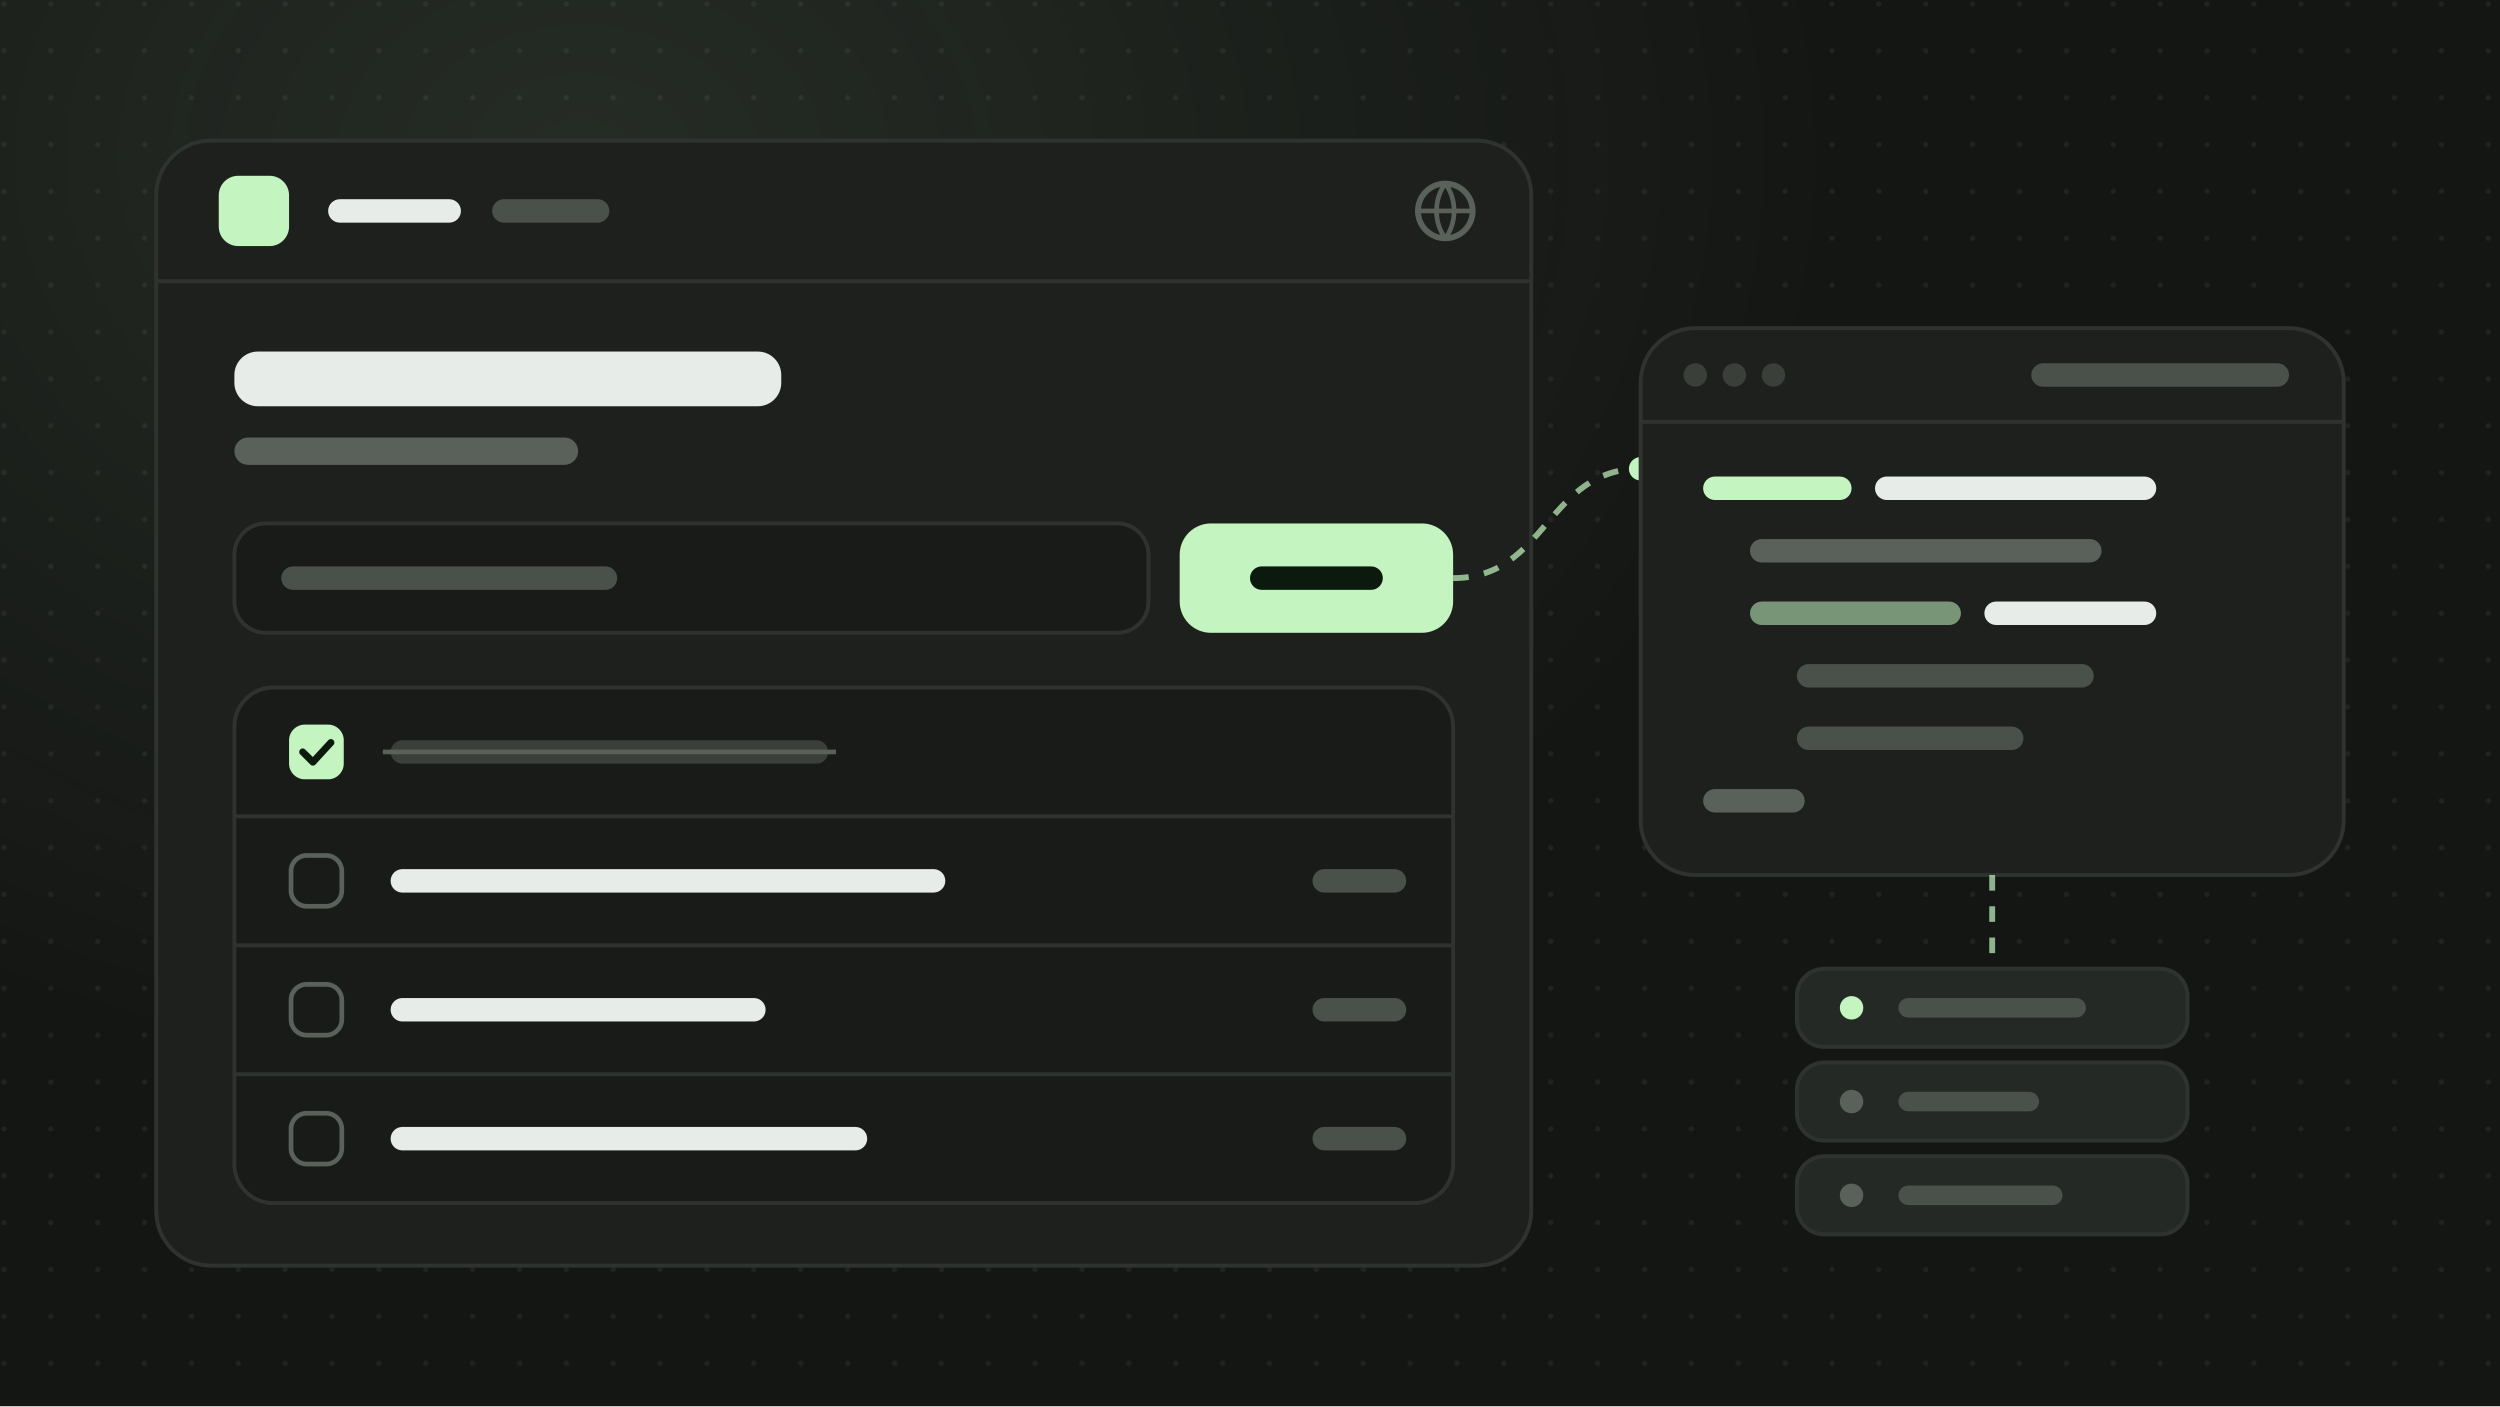
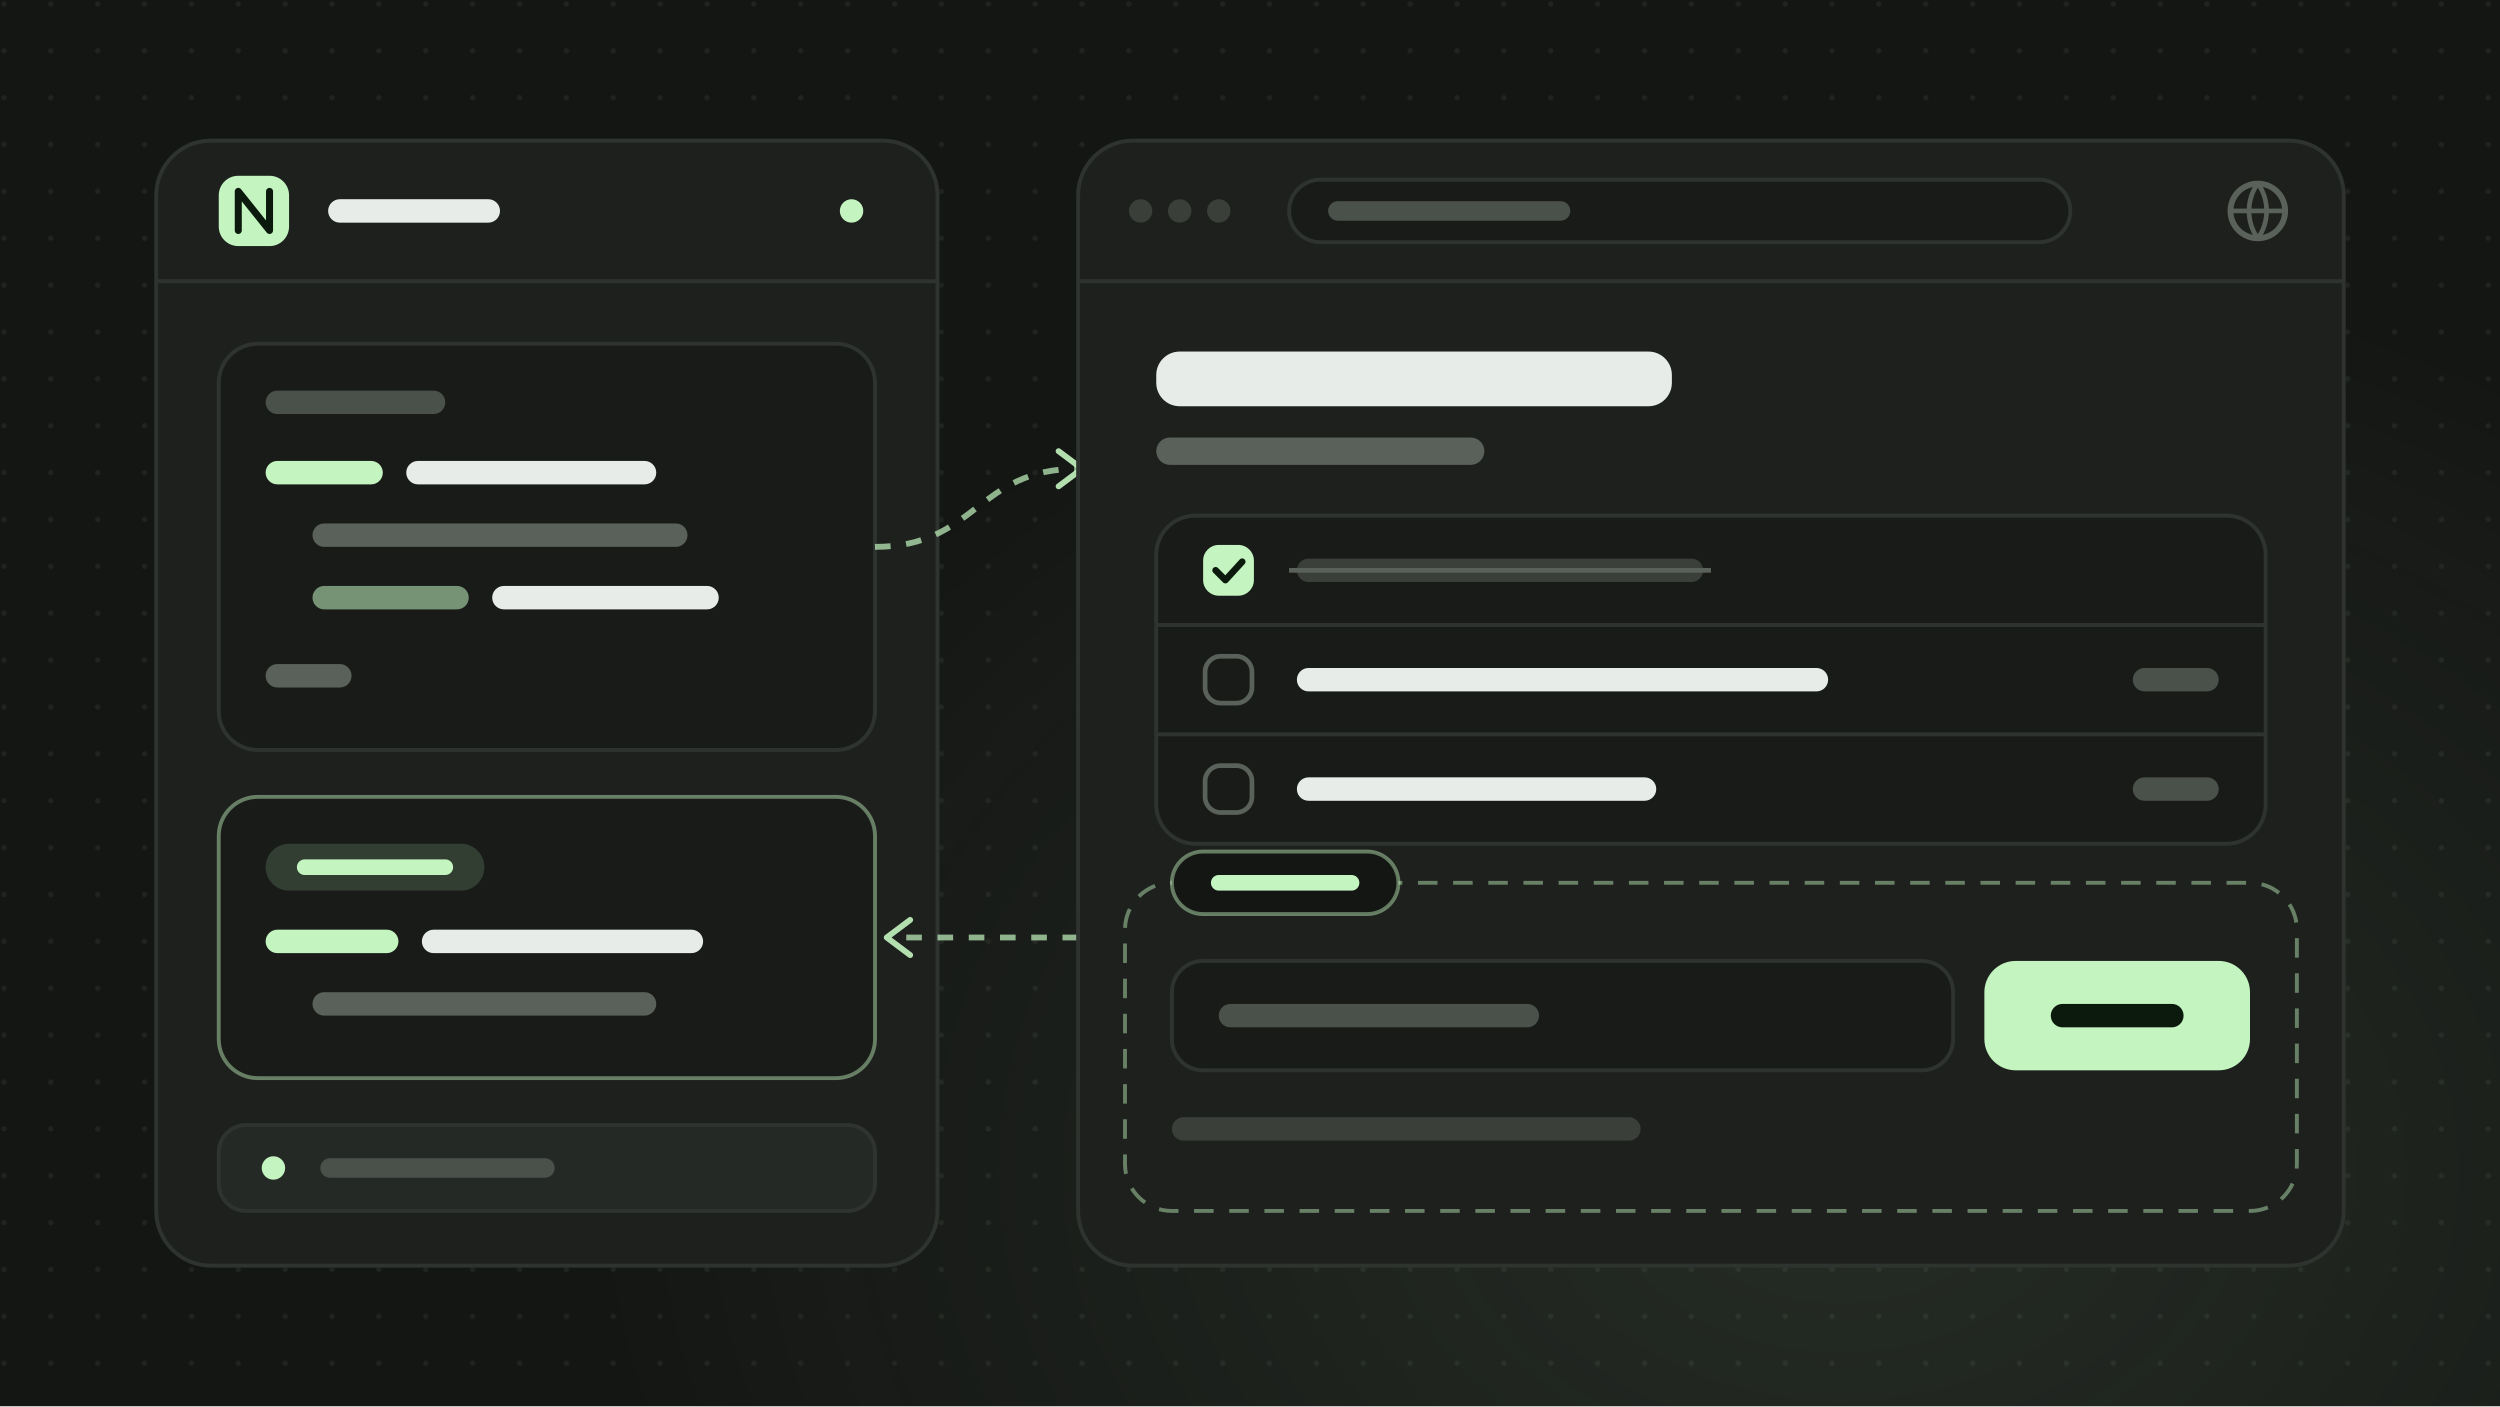
<svg xmlns="http://www.w3.org/2000/svg" viewBox="0 0 640 360" fill="none">
  <defs>
-     <radialGradient id="glow" cx="0" cy="0" r="1" gradientUnits="userSpaceOnUse" gradientTransform="translate(150 40) scale(320 240)">
+     <radialGradient id="glow" cx="0" cy="0" r="1" gradientUnits="userSpaceOnUse" gradientTransform="translate(470 300) scale(320 240)">
      <stop stop-color="#c4f5c0" stop-opacity=".10" />
      <stop offset="1" stop-color="#c4f5c0" stop-opacity="0" />
    </radialGradient>
    <pattern id="dots" width="12" height="12" patternUnits="userSpaceOnUse">
      <circle cx="1" cy="1" r=".7" fill="#e8ece8" fill-opacity=".06" />
    </pattern>
  </defs>
  <rect width="640" height="360" fill="#141614" />
  <rect width="640" height="360" fill="url(#dots)" />
  <rect width="640" height="360" fill="url(#glow)" />
-   <rect x="40" y="36" width="352" height="288" rx="14" fill="#1d201d" stroke="#2f332f" />
-   <line x1="40" y1="72" x2="392" y2="72" stroke="#2f332f" />
+   <rect x="40" y="36" width="200" height="288" rx="14" fill="#1d201d" stroke="#2f332f" />
+   <line x1="40" y1="72" x2="240" y2="72" stroke="#2f332f" />
  <rect x="56" y="45" width="18" height="18" rx="5" fill="#c4f5c0" />
-   <rect x="84" y="51" width="34" height="6" rx="3" fill="#e8ece8" />
-   <rect x="126" y="51" width="30" height="6" rx="3" fill="#4a504a" />
-   <circle cx="370" cy="54" r="7" stroke="#5a615a" stroke-width="1.5" />
-   <path d="M363 54h14M370 47c-3 4-3 10 0 14M370 47c3 4 3 10 0 14" stroke="#5a615a" stroke-width="1.2" />
-   <rect x="60" y="90" width="140" height="14" rx="6" fill="#e8ece8" />
-   <rect x="60" y="112" width="88" height="7" rx="3.5" fill="#5a615a" />
-   <rect x="60" y="134" width="234" height="28" rx="8" fill="#181b18" stroke="#2f332f" />
-   <rect x="72" y="145" width="86" height="6" rx="3" fill="#4a504a" />
-   <rect x="302" y="134" width="70" height="28" rx="8" fill="#c4f5c0" />
-   <rect x="320" y="145" width="34" height="6" rx="3" fill="#0b1a0c" />
-   <rect x="60" y="176" width="312" height="132" rx="10" fill="#181b18" stroke="#2f332f" />
-   <line x1="60" y1="209" x2="372" y2="209" stroke="#2f332f" />
-   <line x1="60" y1="242" x2="372" y2="242" stroke="#2f332f" />
-   <line x1="60" y1="275" x2="372" y2="275" stroke="#2f332f" />
-   <rect x="74" y="185.5" width="14" height="14" rx="4" fill="#c4f5c0" />
-   <path d="M77.5 192.5l2.6 2.6 4.6-5" stroke="#0b1a0c" stroke-width="1.8" stroke-linecap="round" stroke-linejoin="round" />
-   <rect x="100" y="189.5" width="112" height="6" rx="3" fill="#3a3f3a" />
-   <line x1="98" y1="192.5" x2="214" y2="192.5" stroke="#5a615a" stroke-width="1.2" />
-   <rect x="74.5" y="219" width="13" height="13" rx="4" stroke="#5a615a" stroke-width="1.2" />
-   <rect x="100" y="222.5" width="142" height="6" rx="3" fill="#e8ece8" />
-   <rect x="336" y="222.5" width="24" height="6" rx="3" fill="#4a504a" />
-   <rect x="74.5" y="252" width="13" height="13" rx="4" stroke="#5a615a" stroke-width="1.2" />
-   <rect x="100" y="255.5" width="96" height="6" rx="3" fill="#e8ece8" />
-   <rect x="336" y="255.5" width="24" height="6" rx="3" fill="#4a504a" />
-   <rect x="74.5" y="285" width="13" height="13" rx="4" stroke="#5a615a" stroke-width="1.2" />
-   <rect x="100" y="288.5" width="122" height="6" rx="3" fill="#e8ece8" />
-   <rect x="336" y="288.5" width="24" height="6" rx="3" fill="#4a504a" />
-   <path d="M372 148 C 396 148, 396 120, 420 120" stroke="#c4f5c0" stroke-opacity=".7" stroke-width="1.5" stroke-dasharray="4 4" />
-   <circle cx="420" cy="120" r="3" fill="#c4f5c0" />
-   <rect x="420" y="84" width="180" height="140" rx="14" fill="#1d201d" stroke="#2f332f" />
-   <line x1="420" y1="108" x2="600" y2="108" stroke="#2f332f" />
-   <circle cx="434" cy="96" r="3" fill="#3a3f3a" />
-   <circle cx="444" cy="96" r="3" fill="#3a3f3a" />
-   <circle cx="454" cy="96" r="3" fill="#3a3f3a" />
-   <rect x="520" y="93" width="66" height="6" rx="3" fill="#4a504a" />
-   <rect x="436" y="122" width="38" height="6" rx="3" fill="#c4f5c0" />
-   <rect x="480" y="122" width="72" height="6" rx="3" fill="#e8ece8" />
-   <rect x="448" y="138" width="90" height="6" rx="3" fill="#5a615a" />
-   <rect x="448" y="154" width="54" height="6" rx="3" fill="#c4f5c0" fill-opacity=".55" />
-   <rect x="508" y="154" width="44" height="6" rx="3" fill="#e8ece8" />
-   <rect x="460" y="170" width="76" height="6" rx="3" fill="#4a504a" />
-   <rect x="460" y="186" width="58" height="6" rx="3" fill="#4a504a" />
-   <rect x="436" y="202" width="26" height="6" rx="3" fill="#5a615a" />
-   <path d="M510 224 V 246" stroke="#c4f5c0" stroke-opacity=".7" stroke-width="1.5" stroke-dasharray="4 4" />
-   <rect x="460" y="248" width="100" height="20" rx="7" fill="#252925" stroke="#2f332f" />
-   <rect x="460" y="272" width="100" height="20" rx="7" fill="#252925" stroke="#2f332f" />
-   <rect x="460" y="296" width="100" height="20" rx="7" fill="#252925" stroke="#2f332f" />
-   <circle cx="474" cy="258" r="3" fill="#c4f5c0" />
-   <circle cx="474" cy="282" r="3" fill="#5a615a" />
-   <circle cx="474" cy="306" r="3" fill="#5a615a" />
-   <rect x="486" y="255.5" width="48" height="5" rx="2.5" fill="#4a504a" />
-   <rect x="486" y="279.5" width="36" height="5" rx="2.5" fill="#4a504a" />
-   <rect x="486" y="303.5" width="42" height="5" rx="2.5" fill="#4a504a" />
+   <path d="M61 59V49l8 10V49" stroke="#0b1a0c" stroke-width="1.8" stroke-linecap="round" stroke-linejoin="round" />
+   <rect x="84" y="51" width="44" height="6" rx="3" fill="#e8ece8" />
+   <circle cx="218" cy="54" r="3" fill="#c4f5c0" />
+   <rect x="56" y="88" width="168" height="104" rx="10" fill="#181b18" stroke="#2f332f" />
+   <rect x="68" y="100" width="46" height="6" rx="3" fill="#4a504a" />
+   <rect x="68" y="118" width="30" height="6" rx="3" fill="#c4f5c0" />
+   <rect x="104" y="118" width="64" height="6" rx="3" fill="#e8ece8" />
+   <rect x="80" y="134" width="96" height="6" rx="3" fill="#5a615a" />
+   <rect x="80" y="150" width="40" height="6" rx="3" fill="#c4f5c0" fill-opacity=".55" />
+   <rect x="126" y="150" width="58" height="6" rx="3" fill="#e8ece8" />
+   <rect x="68" y="170" width="22" height="6" rx="3" fill="#5a615a" />
+   <rect x="56" y="204" width="168" height="72" rx="10" fill="#181b18" stroke="#c4f5c0" stroke-opacity=".45" />
+   <rect x="68" y="216" width="56" height="12" rx="6" fill="#c4f5c0" fill-opacity=".16" />
+   <rect x="76" y="220" width="40" height="4" rx="2" fill="#c4f5c0" />
+   <rect x="68" y="238" width="34" height="6" rx="3" fill="#c4f5c0" />
+   <rect x="108" y="238" width="72" height="6" rx="3" fill="#e8ece8" />
+   <rect x="80" y="254" width="88" height="6" rx="3" fill="#5a615a" />
+   <rect x="56" y="288" width="168" height="22" rx="7" fill="#252925" stroke="#2f332f" />
+   <circle cx="70" cy="299" r="3" fill="#c4f5c0" />
+   <rect x="82" y="296.5" width="60" height="5" rx="2.5" fill="#4a504a" />
+   <path d="M224 140 C 250 140, 250 120, 276 120" stroke="#c4f5c0" stroke-opacity=".7" stroke-width="1.5" stroke-dasharray="4 4" />
+   <path d="M271 115.5l6 4.5-6 4.5" stroke="#c4f5c0" stroke-opacity=".9" stroke-width="1.5" stroke-linecap="round" stroke-linejoin="round" />
+   <path d="M276 240 C 250 240, 250 240, 228 240" stroke="#c4f5c0" stroke-opacity=".7" stroke-width="1.5" stroke-dasharray="4 4" />
+   <path d="M233 235.5l-6 4.5 6 4.5" stroke="#c4f5c0" stroke-opacity=".9" stroke-width="1.5" stroke-linecap="round" stroke-linejoin="round" />
+   <rect x="276" y="36" width="324" height="288" rx="14" fill="#1d201d" stroke="#2f332f" />
+   <line x1="276" y1="72" x2="600" y2="72" stroke="#2f332f" />
+   <circle cx="292" cy="54" r="3" fill="#3a3f3a" />
+   <circle cx="302" cy="54" r="3" fill="#3a3f3a" />
+   <circle cx="312" cy="54" r="3" fill="#3a3f3a" />
+   <rect x="330" y="46" width="200" height="16" rx="8" fill="#181b18" stroke="#2f332f" />
+   <rect x="340" y="51.5" width="62" height="5" rx="2.5" fill="#4a504a" />
+   <circle cx="578" cy="54" r="7" stroke="#5a615a" stroke-width="1.5" />
+   <path d="M571 54h14M578 47c-3 4-3 10 0 14M578 47c3 4 3 10 0 14" stroke="#5a615a" stroke-width="1.2" />
+   <rect x="296" y="90" width="132" height="14" rx="6" fill="#e8ece8" />
+   <rect x="296" y="112" width="84" height="7" rx="3.5" fill="#5a615a" />
+   <rect x="296" y="132" width="284" height="84" rx="10" fill="#181b18" stroke="#2f332f" />
+   <line x1="296" y1="160" x2="580" y2="160" stroke="#2f332f" />
+   <line x1="296" y1="188" x2="580" y2="188" stroke="#2f332f" />
+   <rect x="308" y="139.5" width="13" height="13" rx="4" fill="#c4f5c0" />
+   <path d="M311.2 146l2.5 2.5 4.3-4.7" stroke="#0b1a0c" stroke-width="1.7" stroke-linecap="round" stroke-linejoin="round" />
+   <rect x="332" y="143" width="104" height="6" rx="3" fill="#3a3f3a" />
+   <line x1="330" y1="146" x2="438" y2="146" stroke="#5a615a" stroke-width="1.2" />
+   <rect x="308.5" y="168" width="12" height="12" rx="4" stroke="#5a615a" stroke-width="1.2" />
+   <rect x="332" y="171" width="136" height="6" rx="3" fill="#e8ece8" />
+   <rect x="546" y="171" width="22" height="6" rx="3" fill="#4a504a" />
+   <rect x="308.5" y="196" width="12" height="12" rx="4" stroke="#5a615a" stroke-width="1.2" />
+   <rect x="332" y="199" width="92" height="6" rx="3" fill="#e8ece8" />
+   <rect x="546" y="199" width="22" height="6" rx="3" fill="#4a504a" />
+   <rect x="288" y="226" width="300" height="84" rx="12" stroke="#c4f5c0" stroke-opacity=".45" stroke-dasharray="5 4" />
+   <rect x="300" y="218" width="58" height="16" rx="8" fill="#141614" stroke="#c4f5c0" stroke-opacity=".45" />
+   <rect x="310" y="224" width="38" height="4" rx="2" fill="#c4f5c0" />
+   <rect x="300" y="246" width="200" height="28" rx="8" fill="#181b18" stroke="#2f332f" />
+   <rect x="312" y="257" width="82" height="6" rx="3" fill="#4a504a" />
+   <rect x="508" y="246" width="68" height="28" rx="8" fill="#c4f5c0" />
+   <rect x="525" y="257" width="34" height="6" rx="3" fill="#0b1a0c" />
+   <rect x="300" y="286" width="120" height="6" rx="3" fill="#3a3f3a" />
</svg>
